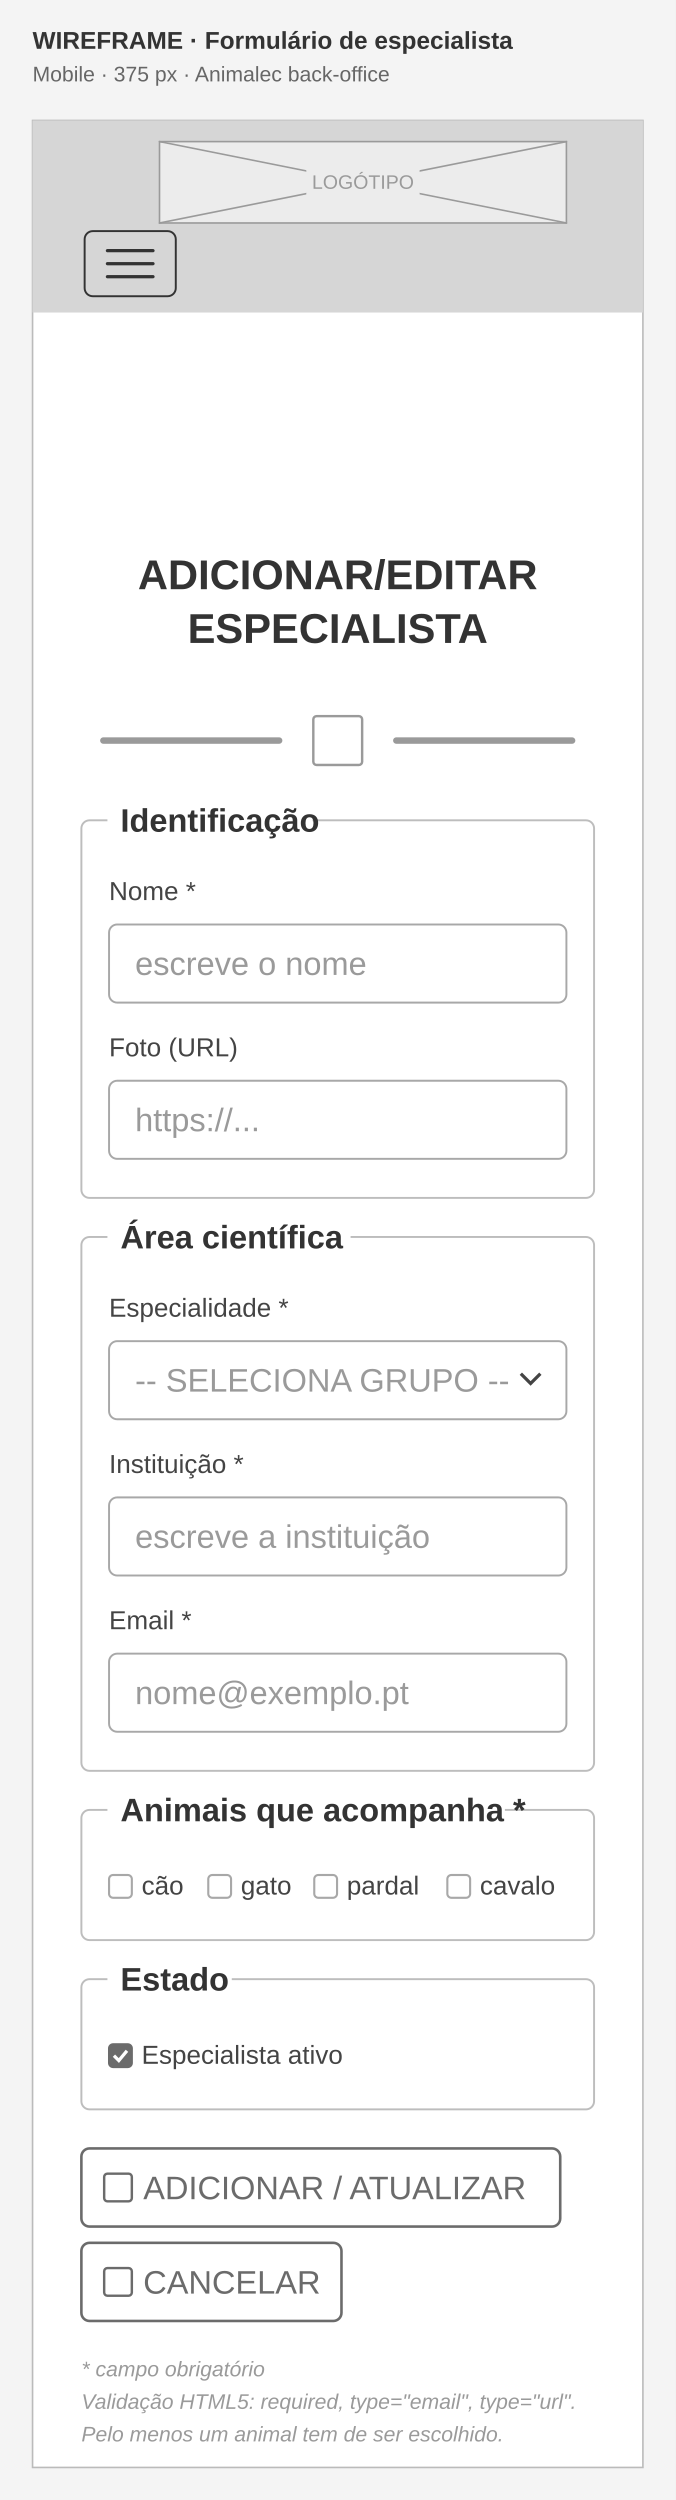
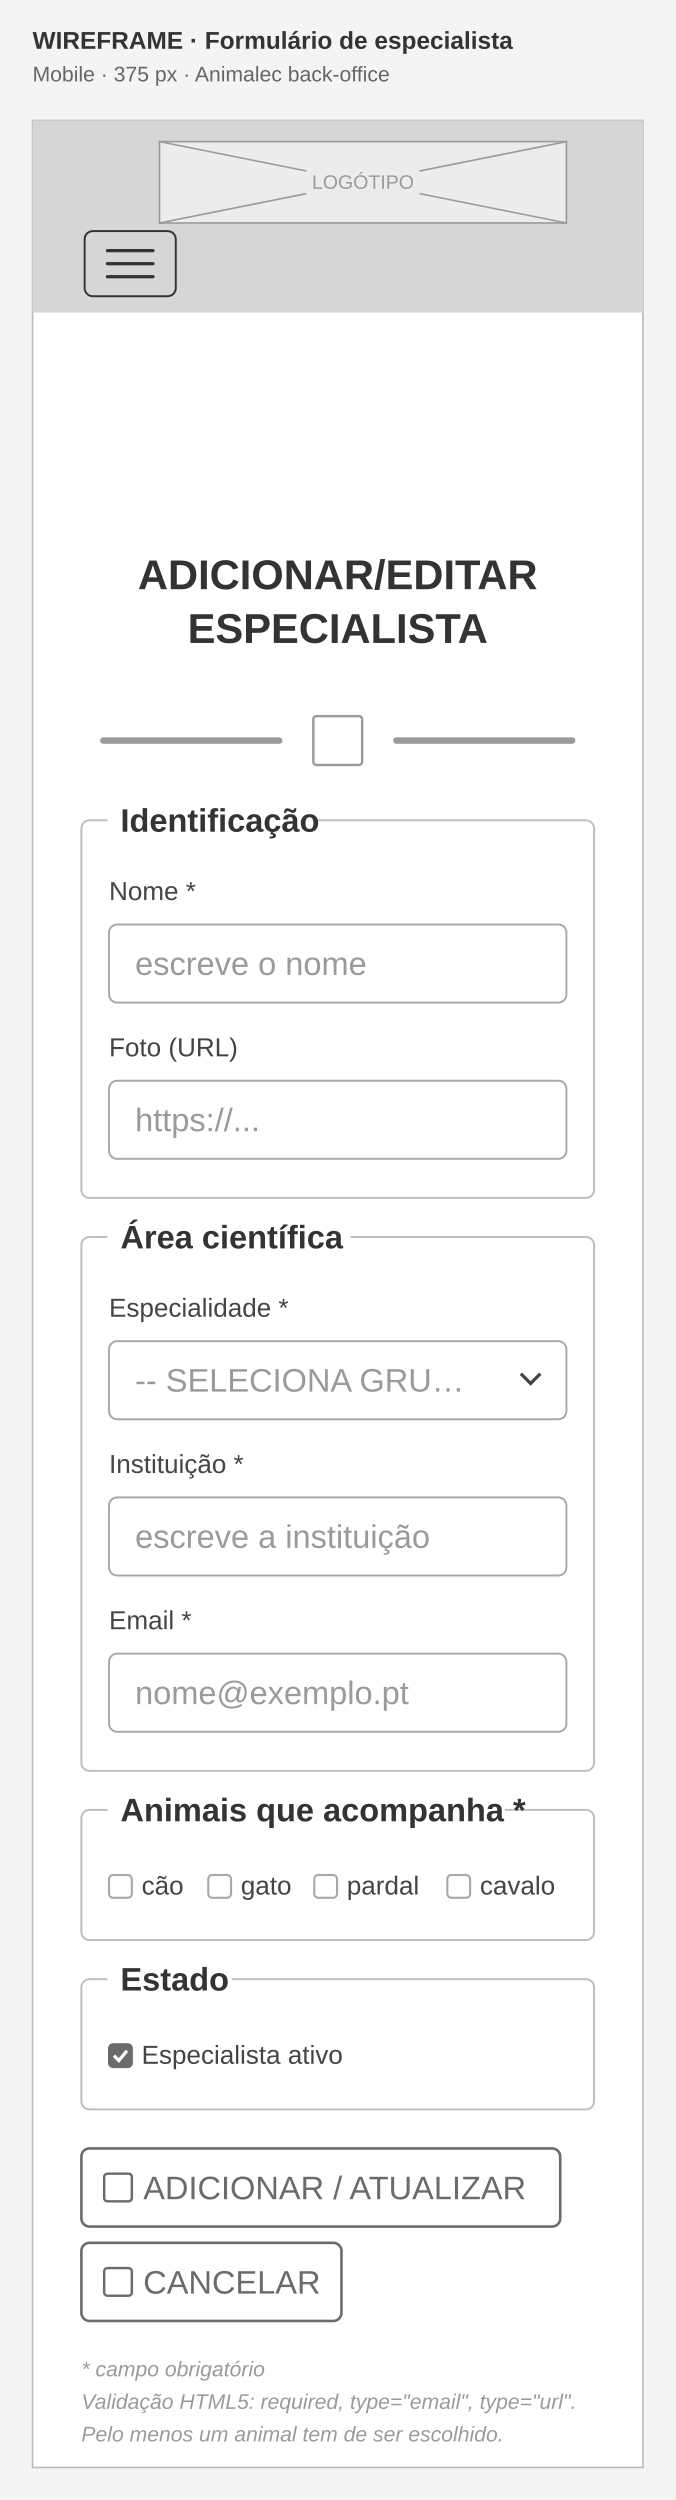
<svg xmlns="http://www.w3.org/2000/svg" width="415" height="1536" viewBox="0 0 415 1536">
  <rect width="415" height="1536" fill="#f4f4f4" />
  <text x="20" y="30" font-family="Arial, sans-serif" font-size="15" font-weight="700" fill="#333">WIREFRAME · Formulário de especialista</text>
  <text x="20" y="50" font-family="Arial, sans-serif" font-size="13" fill="#666">Mobile · 375 px · Animalec back-office</text>
  <g transform="translate(20,74)">
    <rect width="375" height="1442" fill="#ffffff" stroke="#bbb" />
    <svg width="375" height="1442" viewBox="0 0 375 1442" overflow="hidden">
      <rect x="0" y="0" width="375" height="118" rx="0" fill="#d6d6d6" stroke="none" stroke-width="1" />
      <rect x="78" y="13" width="250" height="50" rx="0" fill="#ececec" stroke="#9a9a9a" stroke-width="1" />
      <line x1="78" y1="13" x2="328" y2="63" stroke="#9a9a9a" stroke-width="1" stroke-linecap="round" />
      <line x1="328" y1="13" x2="78" y2="63" stroke="#9a9a9a" stroke-width="1" stroke-linecap="round" />
      <rect x="168.2" y="27.0" width="69.6" height="20" rx="0" fill="#ececec" stroke="none" stroke-width="1" />
      <text x="203.0" y="42.0" font-family="Arial, Helvetica, sans-serif" font-size="12" font-weight="400" fill="#9a9a9a" text-anchor="middle">LOGÓTIPO</text>
      <rect x="32" y="68" width="56" height="40" rx="5" fill="none" stroke="#333333" stroke-width="1.2" />
      <line x1="46" y1="80" x2="74" y2="80" stroke="#333333" stroke-width="2" stroke-linecap="round" />
      <line x1="46" y1="88" x2="74" y2="88" stroke="#333333" stroke-width="2" stroke-linecap="round" />
      <line x1="46" y1="96" x2="74" y2="96" stroke="#333333" stroke-width="2" stroke-linecap="round" />
      <text x="187.5" y="288" font-family="Arial, Helvetica, sans-serif" font-size="25.6" font-weight="700" fill="#333333" text-anchor="middle">ADICIONAR/EDITAR</text>
      <text x="187.5" y="321" font-family="Arial, Helvetica, sans-serif" font-size="25.6" font-weight="700" fill="#333333" text-anchor="middle">ESPECIALISTA</text>
      <rect x="41.5" y="379" width="112" height="4" rx="2" fill="#9a9a9a" stroke="none" stroke-width="1" />
      <rect x="221.5" y="379" width="112" height="4" rx="2" fill="#9a9a9a" stroke="none" stroke-width="1" />
      <rect x="172.5" y="366" width="30" height="30" rx="2" fill="none" stroke="#9a9a9a" stroke-width="1.5" />
      <rect x="30" y="430" width="315" height="232" rx="5" fill="none" stroke="#bdbdbd" stroke-width="1.2" />
      <rect x="46" y="416" width="126" height="28" rx="0" fill="#ffffff" stroke="none" stroke-width="1" />
      <text x="54" y="437" font-family="Arial, Helvetica, sans-serif" font-size="20" font-weight="700" fill="#333333" text-anchor="start">Identificação</text>
      <text x="47" y="479" font-family="Arial, Helvetica, sans-serif" font-size="16" font-weight="400" fill="#444444" text-anchor="start">Nome *</text>
      <rect x="47" y="494" width="281" height="48" rx="5" fill="#ffffff" stroke="#a8a8a8" stroke-width="1.2" />
      <text x="63" y="525" font-family="Arial, Helvetica, sans-serif" font-size="20" font-weight="400" fill="#9a9a9a" text-anchor="start">escreve o nome</text>
      <text x="47" y="575" font-family="Arial, Helvetica, sans-serif" font-size="16" font-weight="400" fill="#444444" text-anchor="start">Foto (URL)</text>
      <rect x="47" y="590" width="281" height="48" rx="5" fill="#ffffff" stroke="#a8a8a8" stroke-width="1.2" />
      <text x="63" y="621" font-family="Arial, Helvetica, sans-serif" font-size="20" font-weight="400" fill="#9a9a9a" text-anchor="start">https://...</text>
      <rect x="30" y="686" width="315" height="328" rx="5" fill="none" stroke="#bdbdbd" stroke-width="1.2" />
      <rect x="46" y="672" width="149.4" height="28" rx="0" fill="#ffffff" stroke="none" stroke-width="1" />
      <text x="54" y="693" font-family="Arial, Helvetica, sans-serif" font-size="20" font-weight="700" fill="#333333" text-anchor="start">Área científica</text>
      <text x="47" y="735" font-family="Arial, Helvetica, sans-serif" font-size="16" font-weight="400" fill="#444444" text-anchor="start">Especialidade *</text>
      <rect x="47" y="750" width="281" height="48" rx="5" fill="#ffffff" stroke="#a8a8a8" stroke-width="1.2" />
-       <text x="63" y="781" font-family="Arial, Helvetica, sans-serif" font-size="20" font-weight="400" fill="#9a9a9a" text-anchor="start">-- SELECIONA GRUPO --</text>
+       <text x="63" y="781" font-family="Arial, Helvetica, sans-serif" font-size="20" font-weight="400" fill="#9a9a9a" text-anchor="start">-- SELECIONA GRU…</text>
      <path d="M300 770 l6 6 l6 -6" fill="none" stroke="#444444" stroke-width="2" />
      <text x="47" y="831" font-family="Arial, Helvetica, sans-serif" font-size="16" font-weight="400" fill="#444444" text-anchor="start">Instituição *</text>
      <rect x="47" y="846" width="281" height="48" rx="5" fill="#ffffff" stroke="#a8a8a8" stroke-width="1.2" />
      <text x="63" y="877" font-family="Arial, Helvetica, sans-serif" font-size="20" font-weight="400" fill="#9a9a9a" text-anchor="start">escreve a instituição</text>
      <text x="47" y="927" font-family="Arial, Helvetica, sans-serif" font-size="16" font-weight="400" fill="#444444" text-anchor="start">Email *</text>
      <rect x="47" y="942" width="281" height="48" rx="5" fill="#ffffff" stroke="#a8a8a8" stroke-width="1.2" />
      <text x="63" y="973" font-family="Arial, Helvetica, sans-serif" font-size="20" font-weight="400" fill="#9a9a9a" text-anchor="start">nome@exemplo.pt</text>
      <rect x="30" y="1038" width="315" height="80" rx="5" fill="none" stroke="#bdbdbd" stroke-width="1.2" />
      <rect x="46" y="1024" width="244.2" height="28" rx="0" fill="#ffffff" stroke="none" stroke-width="1" />
      <text x="54" y="1045" font-family="Arial, Helvetica, sans-serif" font-size="20" font-weight="700" fill="#333333" text-anchor="start">Animais que acompanha *</text>
      <rect x="47" y="1078" width="14" height="14" rx="2.5" fill="#fff" stroke="#a8a8a8" stroke-width="1.3" />
      <text x="67" y="1090" font-family="Arial, Helvetica, sans-serif" font-size="16" font-weight="400" fill="#444444" text-anchor="start">cão</text>
      <rect x="107.96" y="1078" width="14" height="14" rx="2.5" fill="#fff" stroke="#a8a8a8" stroke-width="1.3" />
      <text x="127.96" y="1090" font-family="Arial, Helvetica, sans-serif" font-size="16" font-weight="400" fill="#444444" text-anchor="start">gato</text>
      <rect x="173.08" y="1078" width="14" height="14" rx="2.5" fill="#fff" stroke="#a8a8a8" stroke-width="1.3" />
      <text x="193.08" y="1090" font-family="Arial, Helvetica, sans-serif" font-size="16" font-weight="400" fill="#444444" text-anchor="start">pardal</text>
      <rect x="254.84" y="1078" width="14" height="14" rx="2.5" fill="#fff" stroke="#a8a8a8" stroke-width="1.3" />
      <text x="274.84" y="1090" font-family="Arial, Helvetica, sans-serif" font-size="16" font-weight="400" fill="#444444" text-anchor="start">cavalo</text>
      <rect x="30" y="1142" width="315" height="80" rx="5" fill="none" stroke="#bdbdbd" stroke-width="1.2" />
      <rect x="46" y="1128" width="76.4" height="28" rx="0" fill="#ffffff" stroke="none" stroke-width="1" />
      <text x="54" y="1149" font-family="Arial, Helvetica, sans-serif" font-size="20" font-weight="700" fill="#333333" text-anchor="start">Estado</text>
      <rect x="47" y="1182" width="14" height="14" rx="2.5" fill="#6b6b6b" stroke="#6b6b6b" stroke-width="1.3" />
      <path d="M50 1189 l3 3 l5 -6" fill="none" stroke="#fff" stroke-width="2" />
      <text x="67" y="1194" font-family="Arial, Helvetica, sans-serif" font-size="16" font-weight="400" fill="#444444" text-anchor="start">Especialista ativo</text>
      <rect x="30" y="1246" width="294.2" height="48" rx="5" fill="none" stroke="#6b6b6b" stroke-width="1.6" />
      <rect x="44" y="1261.5" width="17.0" height="17.0" rx="2" fill="none" stroke="#6b6b6b" stroke-width="1.5" />
      <text x="68.0" y="1277.2" font-family="Arial, Helvetica, sans-serif" font-size="20" font-weight="400" fill="#6b6b6b" text-anchor="start">ADICIONAR / ATUALIZAR</text>
      <rect x="30" y="1304" width="159.8" height="48" rx="5" fill="none" stroke="#6b6b6b" stroke-width="1.6" />
      <rect x="44" y="1319.5" width="17.0" height="17.0" rx="2" fill="none" stroke="#6b6b6b" stroke-width="1.5" />
      <text x="68.0" y="1335.2" font-family="Arial, Helvetica, sans-serif" font-size="20" font-weight="400" fill="#6b6b6b" text-anchor="start">CANCELAR</text>
      <text x="30" y="1386" font-family="Arial, Helvetica, sans-serif" font-size="13" font-weight="400" fill="#9a9a9a" text-anchor="start" font-style="italic">* campo obrigatório</text>
      <text x="30" y="1406" font-family="Arial, Helvetica, sans-serif" font-size="13" font-weight="400" fill="#9a9a9a" text-anchor="start" font-style="italic">Validação HTML5: required, type="email", type="url".</text>
      <text x="30" y="1426" font-family="Arial, Helvetica, sans-serif" font-size="13" font-weight="400" fill="#9a9a9a" text-anchor="start" font-style="italic">Pelo menos um animal tem de ser escolhido.</text>
    </svg>
  </g>
</svg>
